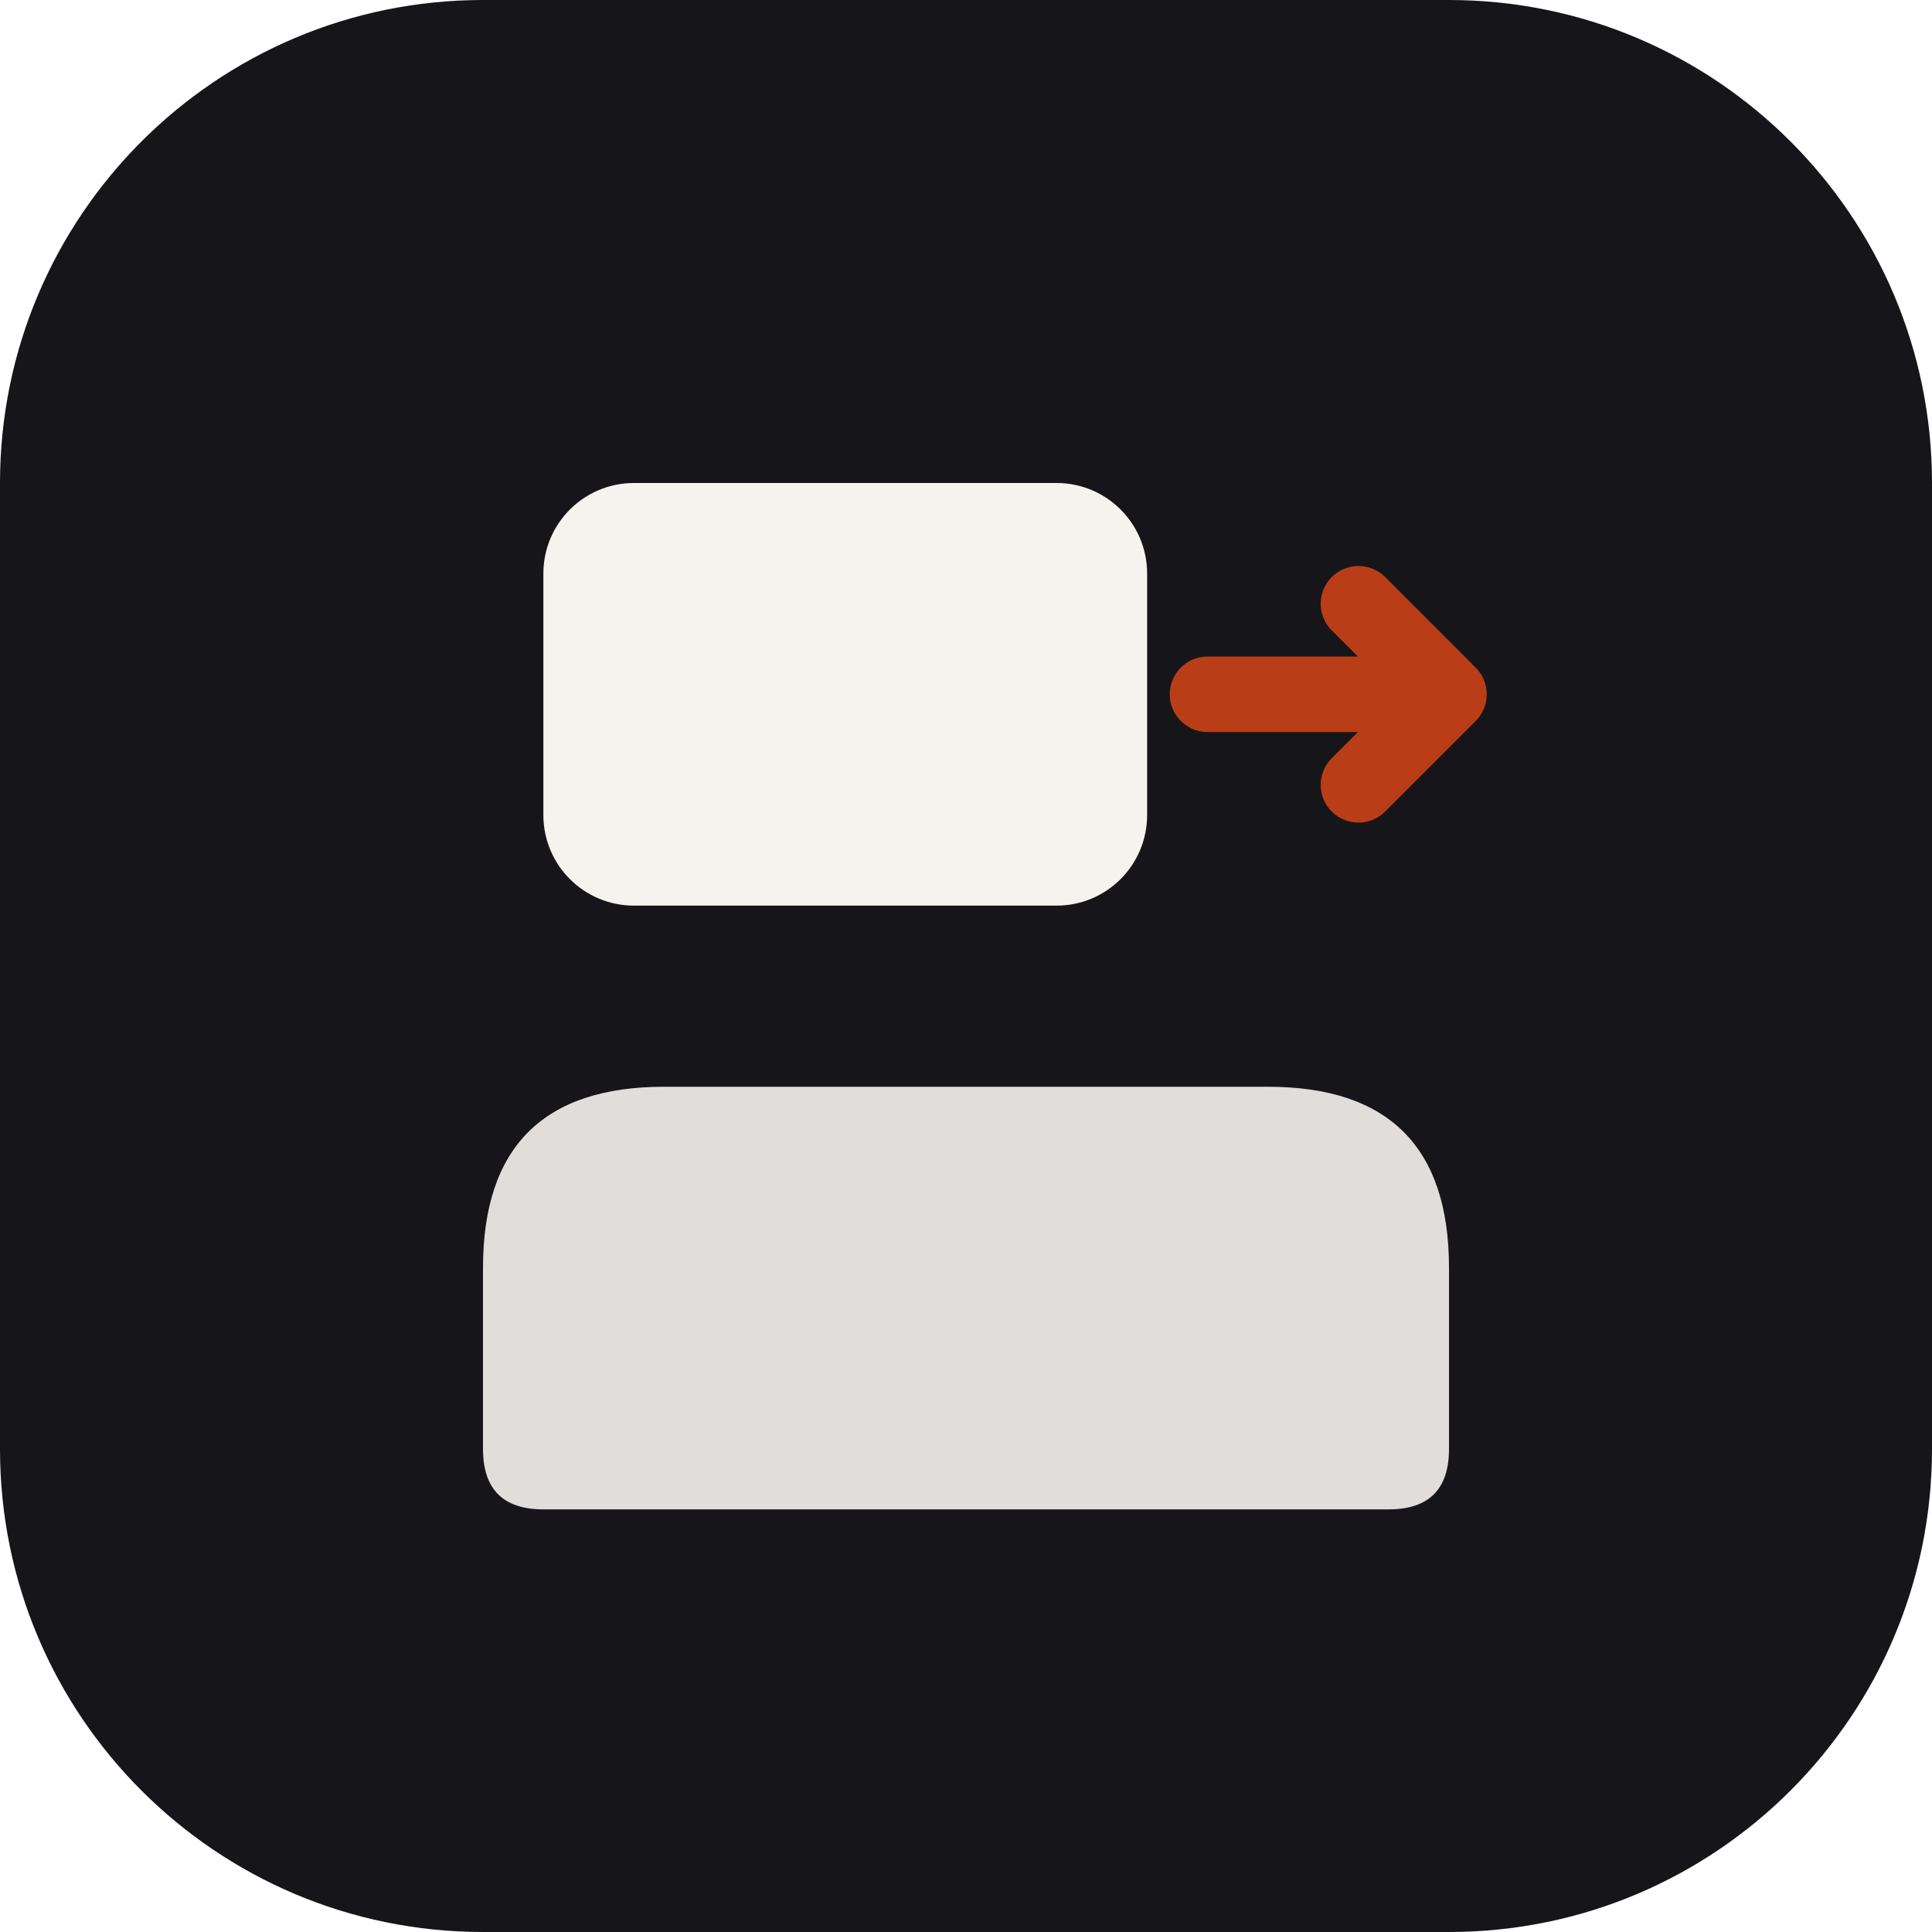
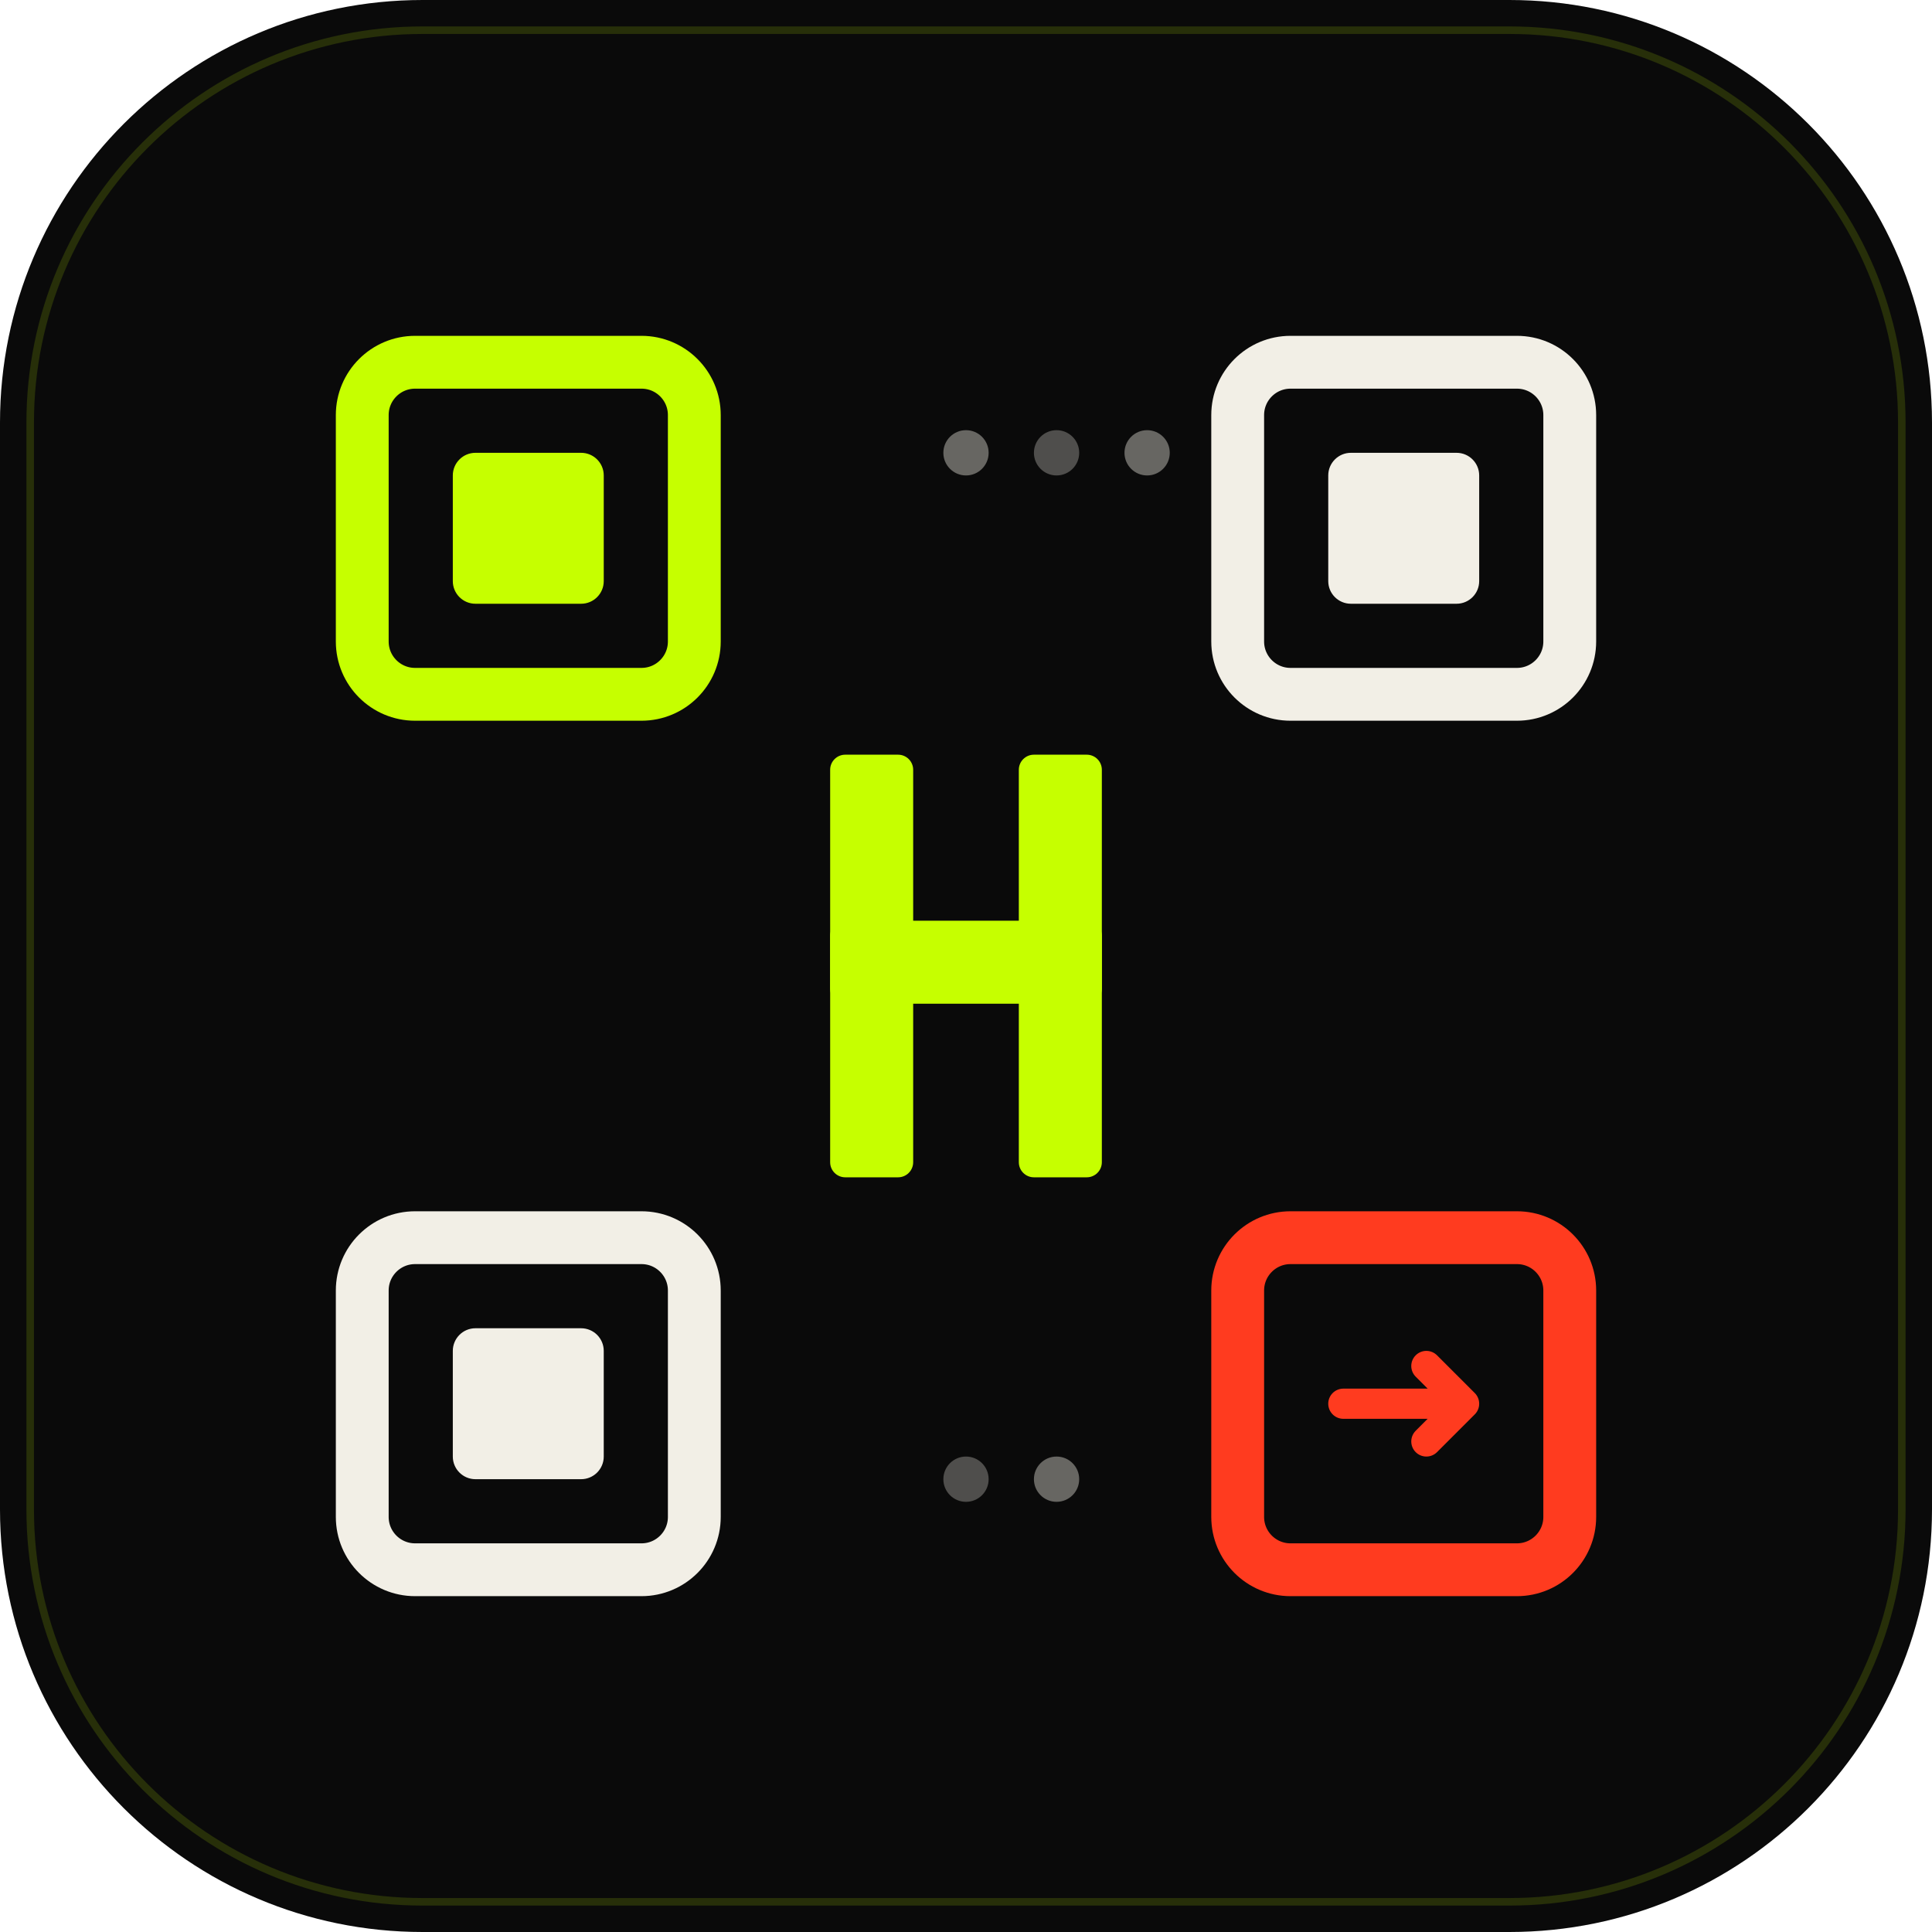
- <svg xmlns="http://www.w3.org/2000/svg" width="64" height="64" viewBox="0 0 64 64" fill="none">
-   <rect width="64" height="64" rx="16" fill="#16161A" />
-   <rect x="18" y="16" width="20" height="14" rx="3" fill="#F6F3EE" />
-   <path d="M40 23 L48 23 M45 20 L48 23 L45 26" stroke="#B93D17" stroke-width="2.5" stroke-linecap="round" stroke-linejoin="round" fill="none" />
-   <path d="M16 42 Q16 36 22 36 L42 36 Q48 36 48 42 L48 48 Q48 50 46 50 L18 50 Q16 50 16 48 Z" fill="#F6F3EE" opacity="0.9" />
+ <svg xmlns="http://www.w3.org/2000/svg" width="512" height="512" viewBox="0 0 512 512" fill="none">
+   <rect width="512" height="512" rx="112" fill="#0A0A0A" />
+   <rect x="8" y="8" width="496" height="496" rx="104" fill="none" stroke="#C6FF00" stroke-width="2" opacity="0.15" />
+   <rect x="96" y="96" width="88" height="88" rx="14" fill="none" stroke="#C6FF00" stroke-width="14" />
+   <rect x="120" y="120" width="40" height="40" rx="6" fill="#C6FF00" />
+   <rect x="328" y="96" width="88" height="88" rx="14" fill="none" stroke="#F2EFE6" stroke-width="14" />
+   <rect x="352" y="120" width="40" height="40" rx="6" fill="#F2EFE6" />
+   <rect x="96" y="328" width="88" height="88" rx="14" fill="none" stroke="#F2EFE6" stroke-width="14" />
+   <rect x="120" y="352" width="40" height="40" rx="6" fill="#F2EFE6" />
+   <rect x="220" y="200" width="22" height="112" rx="4" fill="#C6FF00" />
+   <rect x="270" y="200" width="22" height="112" rx="4" fill="#C6FF00" />
+   <rect x="220" y="244" width="72" height="22" rx="4" fill="#C6FF00" />
+   <g transform="translate(328, 328)">
+     <rect x="0" y="0" width="88" height="88" rx="14" fill="none" stroke="#FF3B1F" stroke-width="14" />
+     <path d="M28 44 L60 44 M50 34 L60 44 L50 54" stroke="#FF3B1F" stroke-width="8" stroke-linecap="round" stroke-linejoin="round" fill="none" />
+   </g>
+   <circle cx="256" cy="120" r="6" fill="#F2EFE6" opacity="0.4" />
+   <circle cx="280" cy="120" r="6" fill="#F2EFE6" opacity="0.3" />
+   <circle cx="304" cy="120" r="6" fill="#F2EFE6" opacity="0.4" />
+   <circle cx="256" cy="392" r="6" fill="#F2EFE6" opacity="0.3" />
+   <circle cx="280" cy="392" r="6" fill="#F2EFE6" opacity="0.4" />
</svg>
